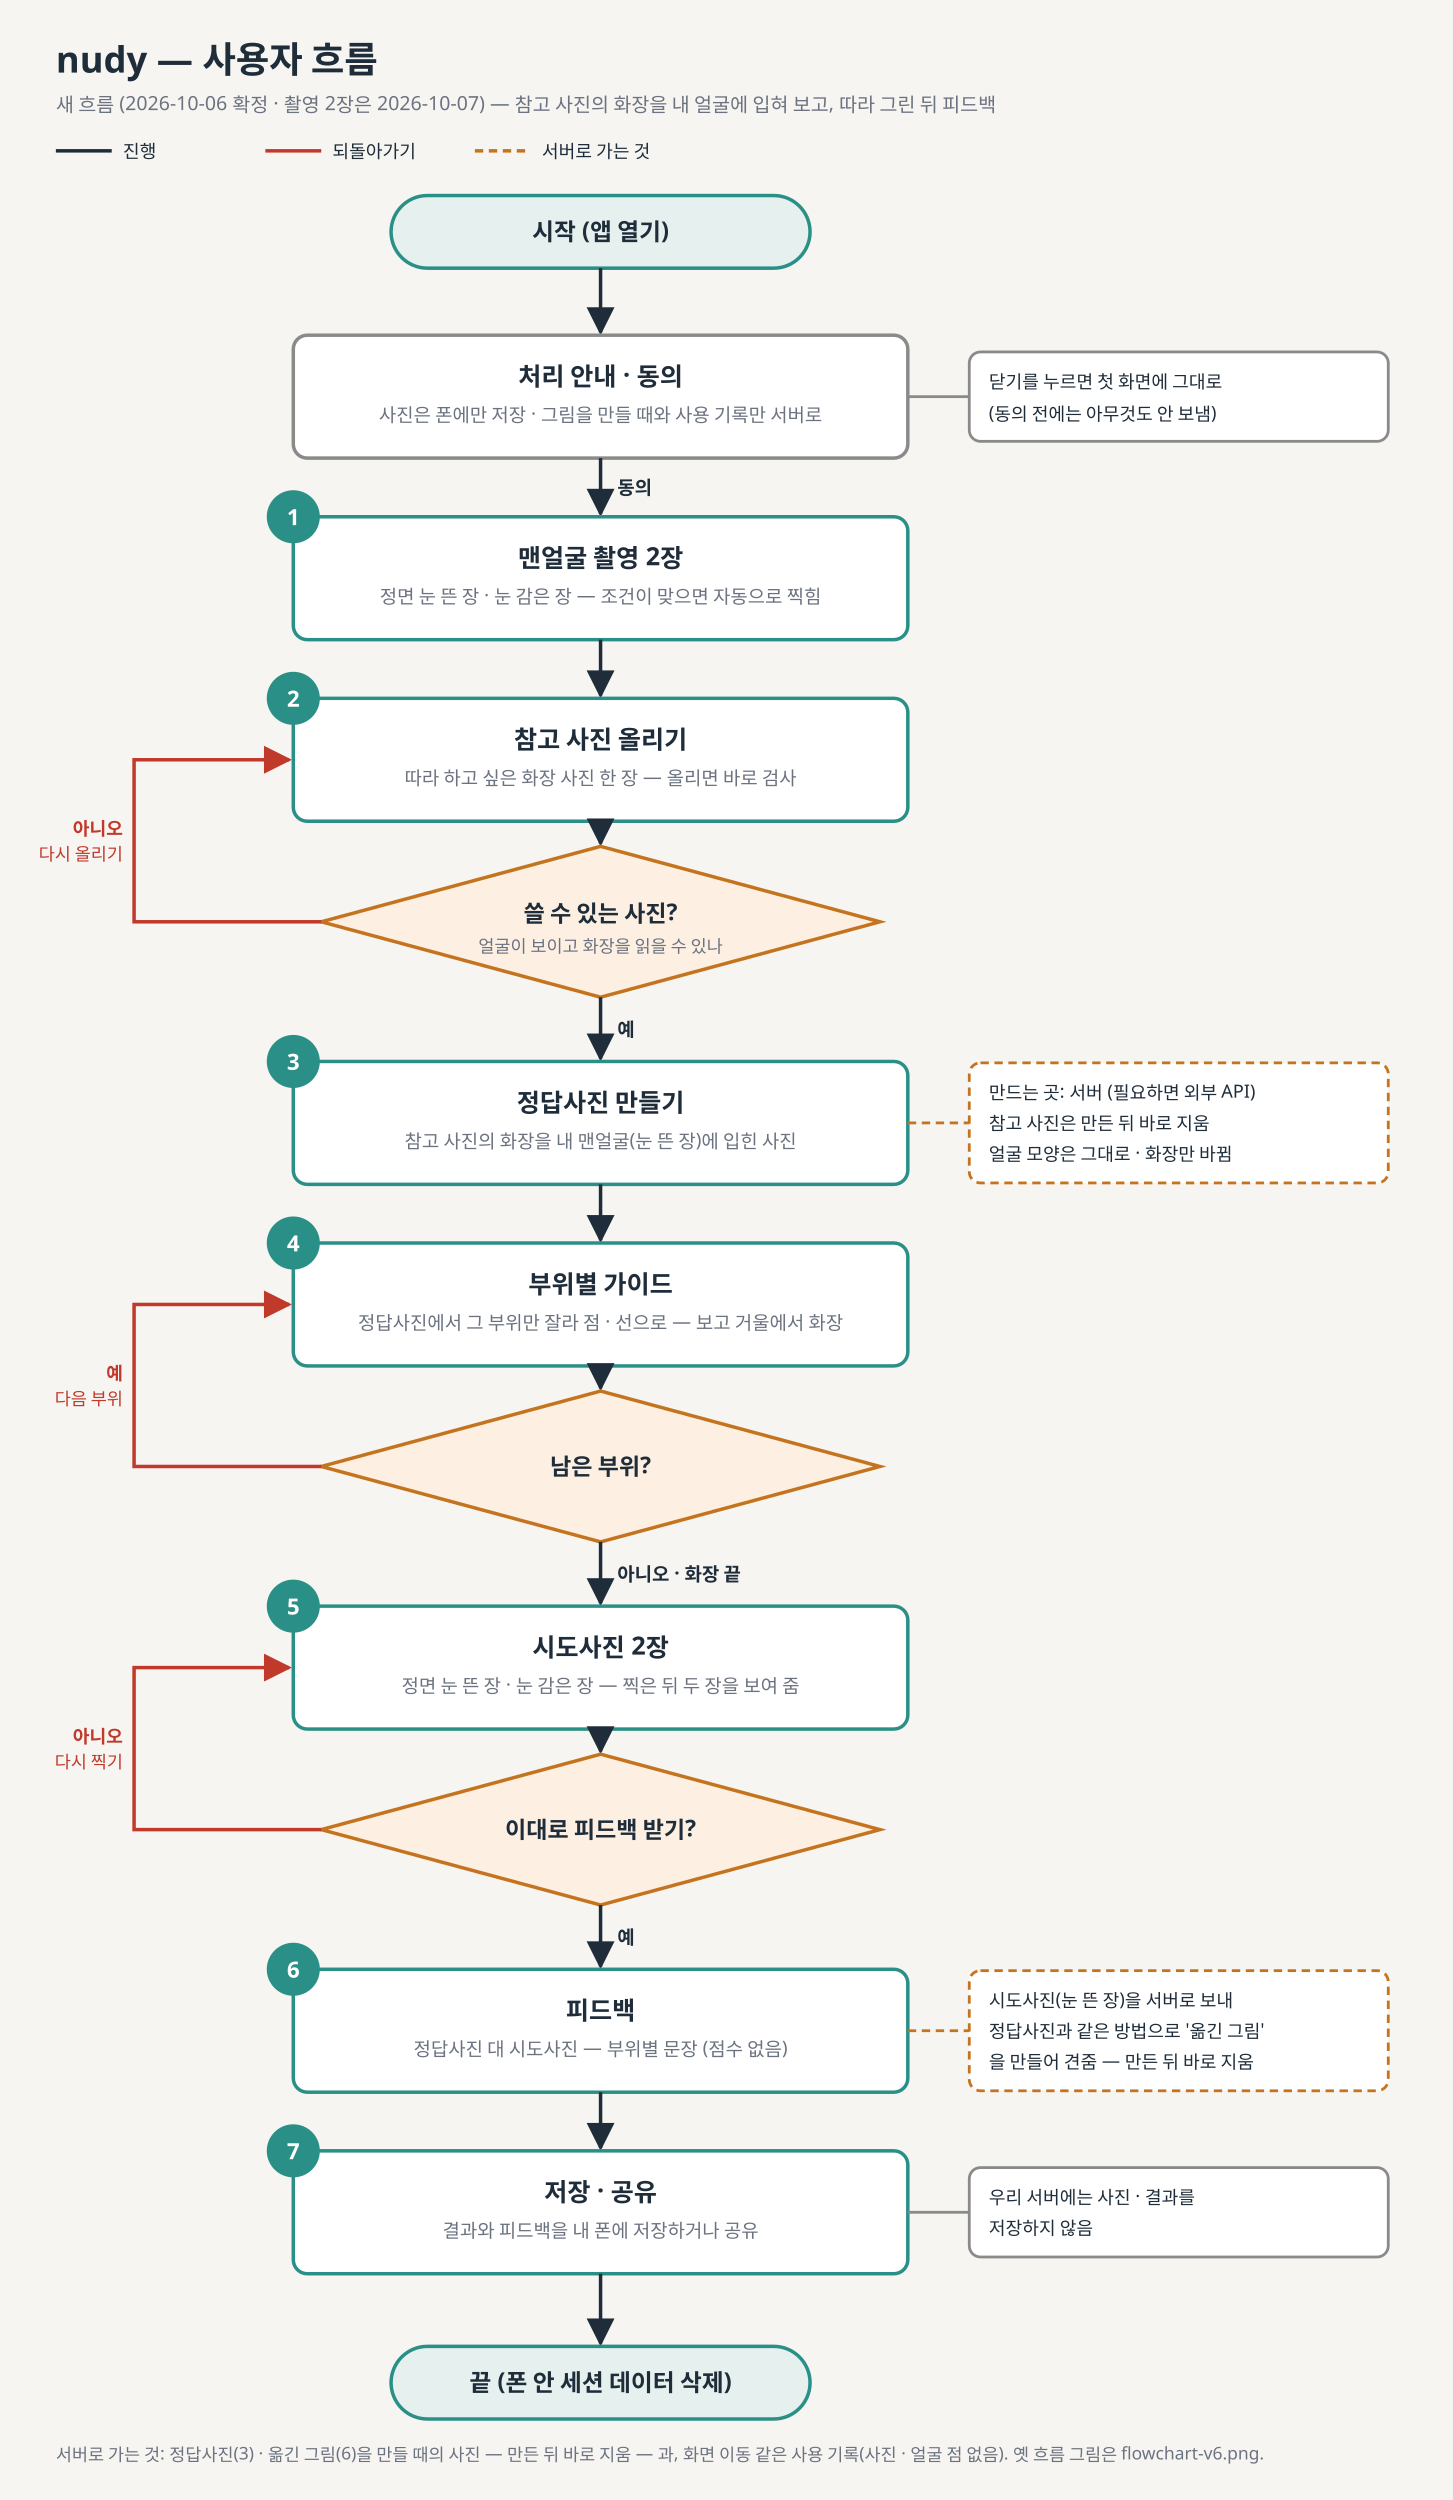
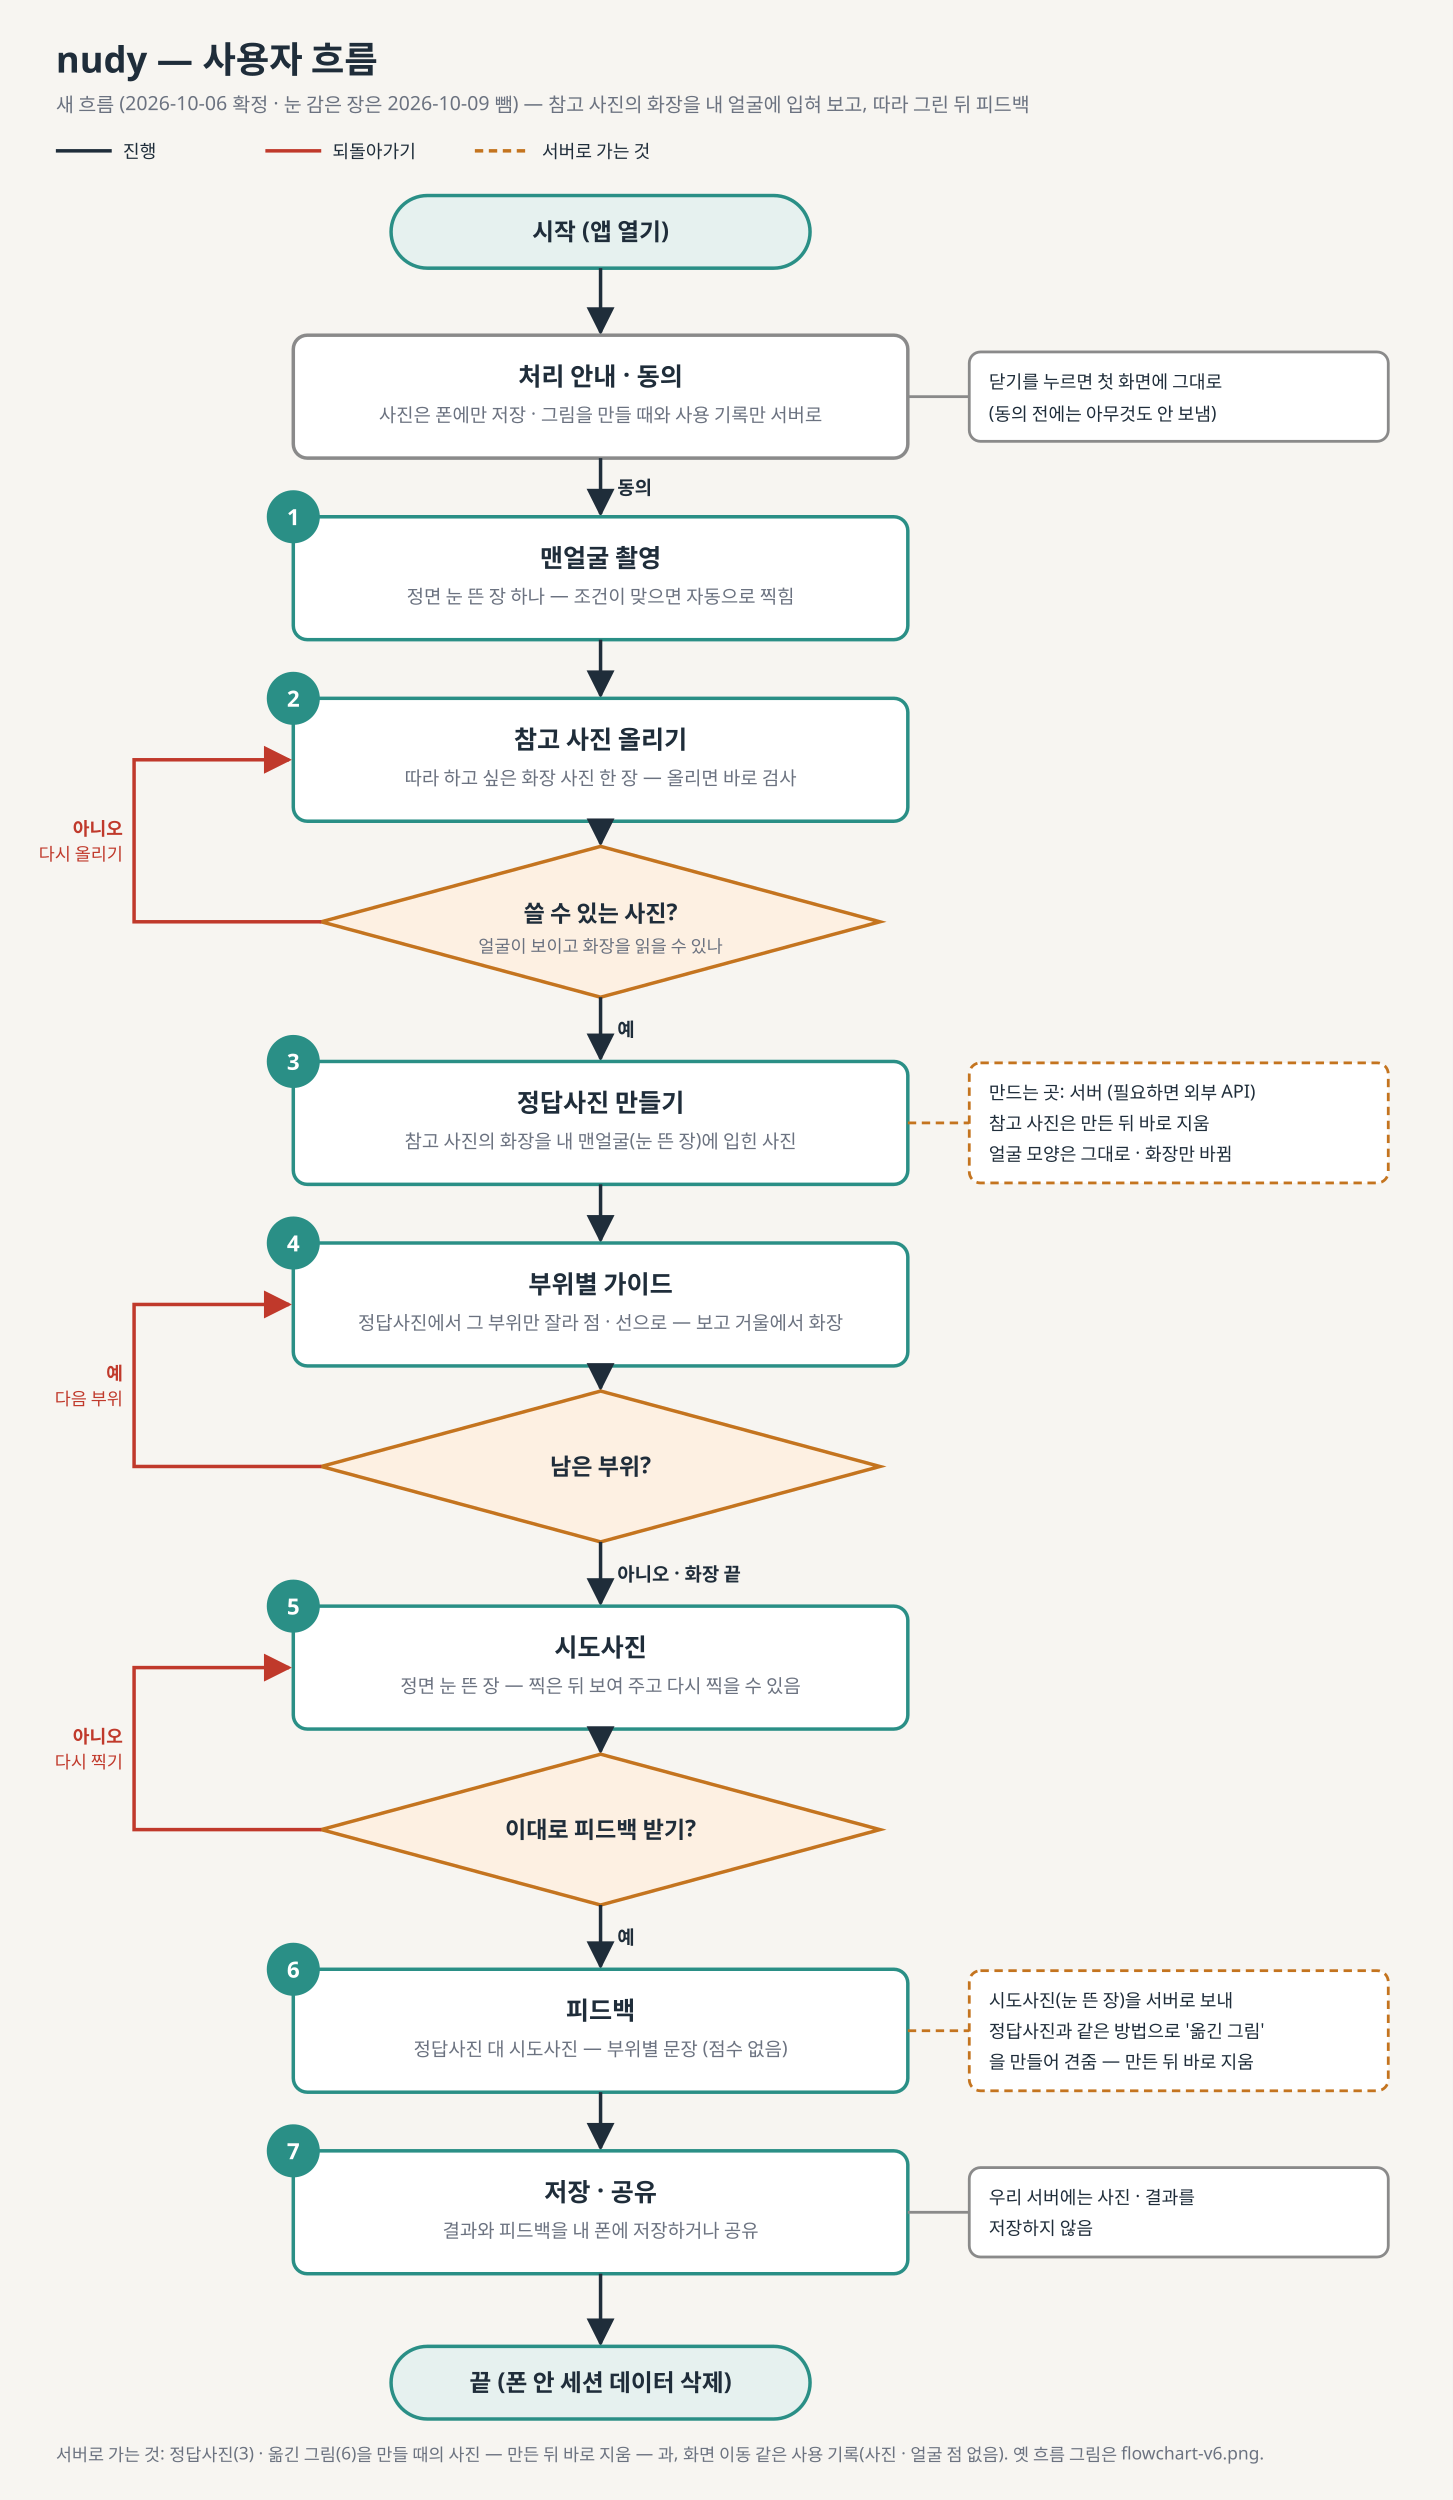
<svg xmlns="http://www.w3.org/2000/svg" viewBox="0 0 1040 1790" width="1040" height="1790" font-family="'Malgun Gothic','Apple SD Gothic Neo','Noto Sans KR',sans-serif">
  <defs>
    <marker id="ar-k" viewBox="0 0 10 10" refX="9" refY="5" markerWidth="8" markerHeight="8" orient="auto-start-reverse">
      <path d="M0 0L10 5L0 10z" fill="#1f2d3a" />
    </marker>
    <marker id="ar-r" viewBox="0 0 10 10" refX="9" refY="5" markerWidth="8" markerHeight="8" orient="auto-start-reverse">
      <path d="M0 0L10 5L0 10z" fill="#c0392b" />
    </marker>
    <marker id="ar-g" viewBox="0 0 10 10" refX="9" refY="5" markerWidth="8" markerHeight="8" orient="auto-start-reverse">
      <path d="M0 0L10 5L0 10z" fill="#8a8a8a" />
    </marker>
  </defs>
  <rect width="1040" height="1790" fill="#f7f5f1" />
  <text x="40" y="52" font-size="26" font-weight="700" fill="#1f2d3a">nudy — 사용자 흐름</text>
-   <text x="40" y="80" font-size="14" fill="#6b7280">새 흐름 (2026-10-06 확정 · 촬영 2장은 2026-10-07) — 참고 사진의 화장을 내 얼굴에 입혀 보고, 따라 그린 뒤 피드백</text>
+   <text x="40" y="80" font-size="14" fill="#6b7280">새 흐름 (2026-10-06 확정 · 눈 감은 장은 2026-10-09 뺌) — 참고 사진의 화장을 내 얼굴에 입혀 보고, 따라 그린 뒤 피드백</text>
  <line x1="40" y1="108" x2="80" y2="108" stroke="#1f2d3a" stroke-width="2.5" stroke-dasharray="" />
  <text x="88" y="113" font-size="13" fill="#1f2d3a">진행</text>
  <line x1="190" y1="108" x2="230" y2="108" stroke="#c0392b" stroke-width="2.5" stroke-dasharray="" />
  <text x="238" y="113" font-size="13" fill="#1f2d3a">되돌아가기</text>
  <line x1="340" y1="108" x2="380" y2="108" stroke="#c4741f" stroke-width="2.5" stroke-dasharray="6 4" />
  <text x="388" y="113" font-size="13" fill="#1f2d3a">서버로 가는 것</text>
  <rect x="280" y="140" width="300" height="52" rx="26" fill="#e6f1ef" stroke="#2a8f86" stroke-width="2.5" />
  <text x="430" y="172" font-size="17" font-weight="700" text-anchor="middle" fill="#1f2d3a">시작 (앱 열기)</text>
  <line x1="430" y1="192" x2="430" y2="238" stroke="#1f2d3a" stroke-width="2.5" marker-end="url(#ar-k)" />
  <rect x="210.0" y="240" width="440" height="88" rx="10" fill="#fff" stroke="#8a8a8a" stroke-width="2.5" />
  <text x="430" y="276" font-size="18" font-weight="700" text-anchor="middle" fill="#1f2d3a">처리 안내 · 동의</text>
  <text x="430" y="302" font-size="13.5" text-anchor="middle" fill="#6b7280">사진은 폰에만 저장 · 그림을 만들 때와 사용 기록만 서버로</text>
  <line x1="650.0" y1="284.0" x2="694.0" y2="284.0" stroke="#8a8a8a" stroke-width="2" />
  <rect x="694.0" y="252.0" width="300" height="64" rx="8" fill="#fff" stroke="#8a8a8a" stroke-width="2" />
  <text x="708.0" y="278.0" font-size="13" fill="#1f2d3a">닫기를 누르면 첫 화면에 그대로</text>
  <text x="708.0" y="300.0" font-size="13" fill="#1f2d3a">(동의 전에는 아무것도 안 보냄)</text>
  <line x1="430" y1="328" x2="430" y2="368" stroke="#1f2d3a" stroke-width="2.5" marker-end="url(#ar-k)" />
  <text x="442" y="354.0" font-size="13.5" font-weight="700" fill="#1f2d3a">동의</text>
  <rect x="210.0" y="370" width="440" height="88" rx="10" fill="#fff" stroke="#2a8f86" stroke-width="2.5" />
  <circle cx="210.0" cy="370" r="19" fill="#2a8f86" />
  <text x="210.0" y="376" font-size="16" font-weight="700" text-anchor="middle" fill="#fff">1</text>
-   <text x="430" y="406" font-size="18" font-weight="700" text-anchor="middle" fill="#1f2d3a">맨얼굴 촬영 2장</text>
-   <text x="430" y="432" font-size="13.5" text-anchor="middle" fill="#6b7280">정면 눈 뜬 장 · 눈 감은 장 — 조건이 맞으면 자동으로 찍힘</text>
+   <text x="430" y="406" font-size="18" font-weight="700" text-anchor="middle" fill="#1f2d3a">맨얼굴 촬영</text>
+   <text x="430" y="432" font-size="13.5" text-anchor="middle" fill="#6b7280">정면 눈 뜬 장 하나 — 조건이 맞으면 자동으로 찍힘</text>
  <line x1="430" y1="458" x2="430" y2="498" stroke="#1f2d3a" stroke-width="2.5" marker-end="url(#ar-k)" />
  <rect x="210.0" y="500" width="440" height="88" rx="10" fill="#fff" stroke="#2a8f86" stroke-width="2.5" />
  <circle cx="210.0" cy="500" r="19" fill="#2a8f86" />
  <text x="210.0" y="506" font-size="16" font-weight="700" text-anchor="middle" fill="#fff">2</text>
  <text x="430" y="536" font-size="18" font-weight="700" text-anchor="middle" fill="#1f2d3a">참고 사진 올리기</text>
  <text x="430" y="562" font-size="13.5" text-anchor="middle" fill="#6b7280">따라 하고 싶은 화장 사진 한 장 — 올리면 바로 검사</text>
  <line x1="430" y1="588" x2="430" y2="604" stroke="#1f2d3a" stroke-width="2.5" marker-end="url(#ar-k)" />
  <path d="M430 606L630 660L430 714L230 660z" fill="#fdf0e2" stroke="#c4741f" stroke-width="2.5" />
  <text x="430" y="660" font-size="16.5" font-weight="700" text-anchor="middle" fill="#1f2d3a">쓸 수 있는 사진?</text>
  <text x="430" y="682" font-size="12.5" text-anchor="middle" fill="#6b7280">얼굴이 보이고 화장을 읽을 수 있나</text>
  <path d="M230 660H96V544.0H207.0" fill="none" stroke="#c0392b" stroke-width="2.5" marker-end="url(#ar-r)" />
  <text x="88" y="598.0" font-size="13" font-weight="700" text-anchor="end" fill="#c0392b">아니오</text>
  <text x="88" y="616.0" font-size="12.5" text-anchor="end" fill="#c0392b">다시 올리기</text>
  <line x1="430" y1="714" x2="430" y2="758" stroke="#1f2d3a" stroke-width="2.5" marker-end="url(#ar-k)" />
  <text x="442" y="742.0" font-size="13.5" font-weight="700" fill="#1f2d3a">예</text>
  <rect x="210.0" y="760" width="440" height="88" rx="10" fill="#fff" stroke="#2a8f86" stroke-width="2.5" />
  <circle cx="210.0" cy="760" r="19" fill="#2a8f86" />
  <text x="210.0" y="766" font-size="16" font-weight="700" text-anchor="middle" fill="#fff">3</text>
  <text x="430" y="796" font-size="18" font-weight="700" text-anchor="middle" fill="#1f2d3a">정답사진 만들기</text>
  <text x="430" y="822" font-size="13.5" text-anchor="middle" fill="#6b7280">참고 사진의 화장을 내 맨얼굴(눈 뜬 장)에 입힌 사진</text>
  <line x1="650.0" y1="804.0" x2="694.0" y2="804.0" stroke="#c4741f" stroke-width="2" stroke-dasharray="6 4" />
  <rect x="694.0" y="761.0" width="300" height="86" rx="8" fill="#fff" stroke="#c4741f" stroke-width="2" stroke-dasharray="6 4" />
  <text x="708.0" y="787.0" font-size="13" fill="#1f2d3a">만드는 곳: 서버 (필요하면 외부 API)</text>
  <text x="708.0" y="809.0" font-size="13" fill="#1f2d3a">참고 사진은 만든 뒤 바로 지움</text>
  <text x="708.0" y="831.0" font-size="13" fill="#1f2d3a">얼굴 모양은 그대로 · 화장만 바뀜</text>
  <line x1="430" y1="848" x2="430" y2="888" stroke="#1f2d3a" stroke-width="2.5" marker-end="url(#ar-k)" />
  <rect x="210.0" y="890" width="440" height="88" rx="10" fill="#fff" stroke="#2a8f86" stroke-width="2.5" />
  <circle cx="210.0" cy="890" r="19" fill="#2a8f86" />
  <text x="210.0" y="896" font-size="16" font-weight="700" text-anchor="middle" fill="#fff">4</text>
  <text x="430" y="926" font-size="18" font-weight="700" text-anchor="middle" fill="#1f2d3a">부위별 가이드</text>
  <text x="430" y="952" font-size="13.5" text-anchor="middle" fill="#6b7280">정답사진에서 그 부위만 잘라 점 · 선으로 — 보고 거울에서 화장</text>
  <line x1="430" y1="978" x2="430" y2="994" stroke="#1f2d3a" stroke-width="2.5" marker-end="url(#ar-k)" />
  <path d="M430 996L630 1050L430 1104L230 1050z" fill="#fdf0e2" stroke="#c4741f" stroke-width="2.5" />
  <text x="430" y="1056" font-size="16.5" font-weight="700" text-anchor="middle" fill="#1f2d3a">남은 부위?</text>
  <path d="M230 1050H96V934.0H207.0" fill="none" stroke="#c0392b" stroke-width="2.5" marker-end="url(#ar-r)" />
  <text x="88" y="988.0" font-size="13" font-weight="700" text-anchor="end" fill="#c0392b">예</text>
  <text x="88" y="1006.0" font-size="12.5" text-anchor="end" fill="#c0392b">다음 부위</text>
  <line x1="430" y1="1104" x2="430" y2="1148" stroke="#1f2d3a" stroke-width="2.5" marker-end="url(#ar-k)" />
  <text x="442" y="1132.0" font-size="13.5" font-weight="700" fill="#1f2d3a">아니오 · 화장 끝</text>
  <rect x="210.0" y="1150" width="440" height="88" rx="10" fill="#fff" stroke="#2a8f86" stroke-width="2.5" />
  <circle cx="210.0" cy="1150" r="19" fill="#2a8f86" />
  <text x="210.0" y="1156" font-size="16" font-weight="700" text-anchor="middle" fill="#fff">5</text>
-   <text x="430" y="1186" font-size="18" font-weight="700" text-anchor="middle" fill="#1f2d3a">시도사진 2장</text>
-   <text x="430" y="1212" font-size="13.5" text-anchor="middle" fill="#6b7280">정면 눈 뜬 장 · 눈 감은 장 — 찍은 뒤 두 장을 보여 줌</text>
+   <text x="430" y="1186" font-size="18" font-weight="700" text-anchor="middle" fill="#1f2d3a">시도사진</text>
+   <text x="430" y="1212" font-size="13.5" text-anchor="middle" fill="#6b7280">정면 눈 뜬 장 — 찍은 뒤 보여 주고 다시 찍을 수 있음</text>
  <line x1="430" y1="1238" x2="430" y2="1254" stroke="#1f2d3a" stroke-width="2.5" marker-end="url(#ar-k)" />
  <path d="M430 1256L630 1310L430 1364L230 1310z" fill="#fdf0e2" stroke="#c4741f" stroke-width="2.5" />
  <text x="430" y="1316" font-size="16.5" font-weight="700" text-anchor="middle" fill="#1f2d3a">이대로 피드백 받기?</text>
  <path d="M230 1310H96V1194.0H207.0" fill="none" stroke="#c0392b" stroke-width="2.5" marker-end="url(#ar-r)" />
  <text x="88" y="1248.0" font-size="13" font-weight="700" text-anchor="end" fill="#c0392b">아니오</text>
  <text x="88" y="1266.0" font-size="12.5" text-anchor="end" fill="#c0392b">다시 찍기</text>
  <line x1="430" y1="1364" x2="430" y2="1408" stroke="#1f2d3a" stroke-width="2.5" marker-end="url(#ar-k)" />
  <text x="442" y="1392.0" font-size="13.5" font-weight="700" fill="#1f2d3a">예</text>
  <rect x="210.0" y="1410" width="440" height="88" rx="10" fill="#fff" stroke="#2a8f86" stroke-width="2.5" />
  <circle cx="210.0" cy="1410" r="19" fill="#2a8f86" />
  <text x="210.0" y="1416" font-size="16" font-weight="700" text-anchor="middle" fill="#fff">6</text>
  <text x="430" y="1446" font-size="18" font-weight="700" text-anchor="middle" fill="#1f2d3a">피드백</text>
  <text x="430" y="1472" font-size="13.5" text-anchor="middle" fill="#6b7280">정답사진 대 시도사진 — 부위별 문장 (점수 없음)</text>
  <line x1="650.0" y1="1454.0" x2="694.0" y2="1454.0" stroke="#c4741f" stroke-width="2" stroke-dasharray="6 4" />
  <rect x="694.0" y="1411.0" width="300" height="86" rx="8" fill="#fff" stroke="#c4741f" stroke-width="2" stroke-dasharray="6 4" />
  <text x="708.0" y="1437.0" font-size="13" fill="#1f2d3a">시도사진(눈 뜬 장)을 서버로 보내</text>
  <text x="708.0" y="1459.0" font-size="13" fill="#1f2d3a">정답사진과 같은 방법으로 '옮긴 그림'</text>
  <text x="708.0" y="1481.0" font-size="13" fill="#1f2d3a">을 만들어 견줌 — 만든 뒤 바로 지움</text>
  <line x1="430" y1="1498" x2="430" y2="1538" stroke="#1f2d3a" stroke-width="2.5" marker-end="url(#ar-k)" />
  <rect x="210.0" y="1540" width="440" height="88" rx="10" fill="#fff" stroke="#2a8f86" stroke-width="2.5" />
  <circle cx="210.0" cy="1540" r="19" fill="#2a8f86" />
  <text x="210.0" y="1546" font-size="16" font-weight="700" text-anchor="middle" fill="#fff">7</text>
  <text x="430" y="1576" font-size="18" font-weight="700" text-anchor="middle" fill="#1f2d3a">저장 · 공유</text>
  <text x="430" y="1602" font-size="13.5" text-anchor="middle" fill="#6b7280">결과와 피드백을 내 폰에 저장하거나 공유</text>
  <line x1="650.0" y1="1584.0" x2="694.0" y2="1584.0" stroke="#8a8a8a" stroke-width="2" />
  <rect x="694.0" y="1552.0" width="300" height="64" rx="8" fill="#fff" stroke="#8a8a8a" stroke-width="2" />
  <text x="708.0" y="1578.0" font-size="13" fill="#1f2d3a">우리 서버에는 사진 · 결과를</text>
  <text x="708.0" y="1600.0" font-size="13" fill="#1f2d3a">저장하지 않음</text>
  <line x1="430" y1="1628" x2="430" y2="1678" stroke="#1f2d3a" stroke-width="2.5" marker-end="url(#ar-k)" />
  <rect x="280" y="1680" width="300" height="52" rx="26" fill="#e6f1ef" stroke="#2a8f86" stroke-width="2.5" />
  <text x="430" y="1712" font-size="17" font-weight="700" text-anchor="middle" fill="#1f2d3a">끝 (폰 안 세션 데이터 삭제)</text>
  <text x="40" y="1762" font-size="12.5" fill="#6b7280">서버로 가는 것: 정답사진(3) · 옮긴 그림(6)을 만들 때의 사진 — 만든 뒤 바로 지움 — 과, 화면 이동 같은 사용 기록(사진 · 얼굴 점 없음). 옛 흐름 그림은 flowchart-v6.png.</text>
</svg>
